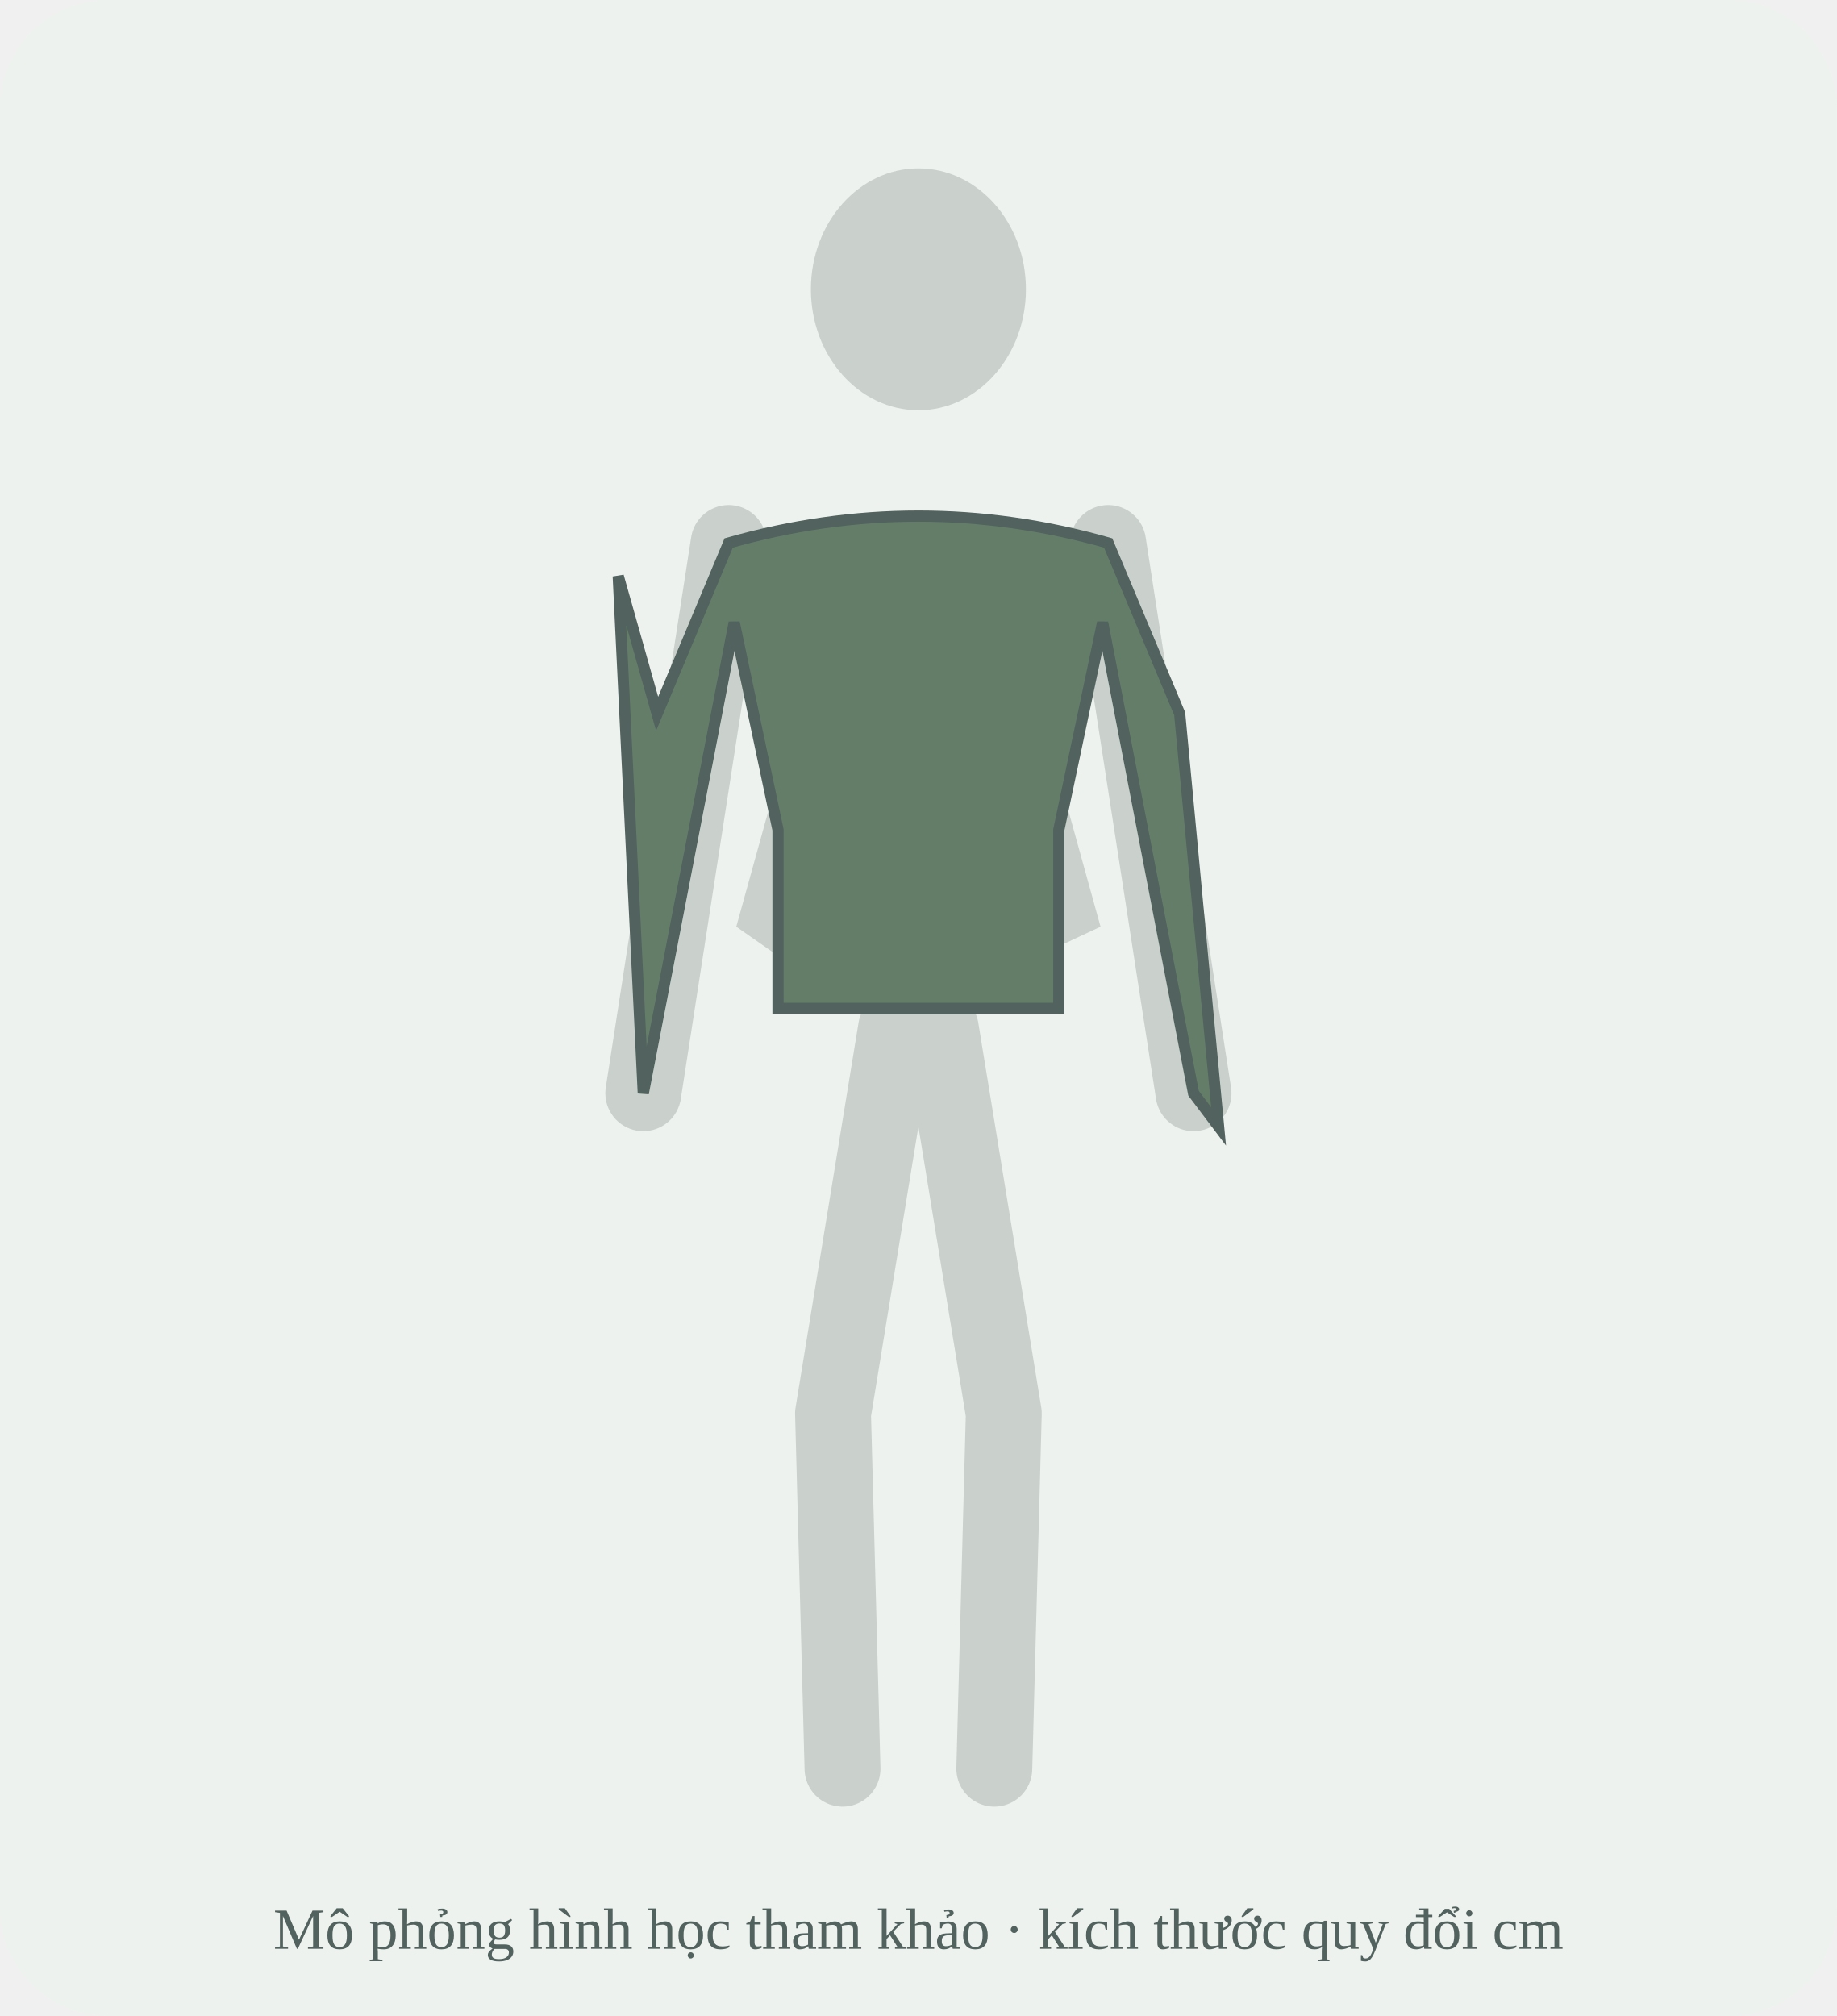
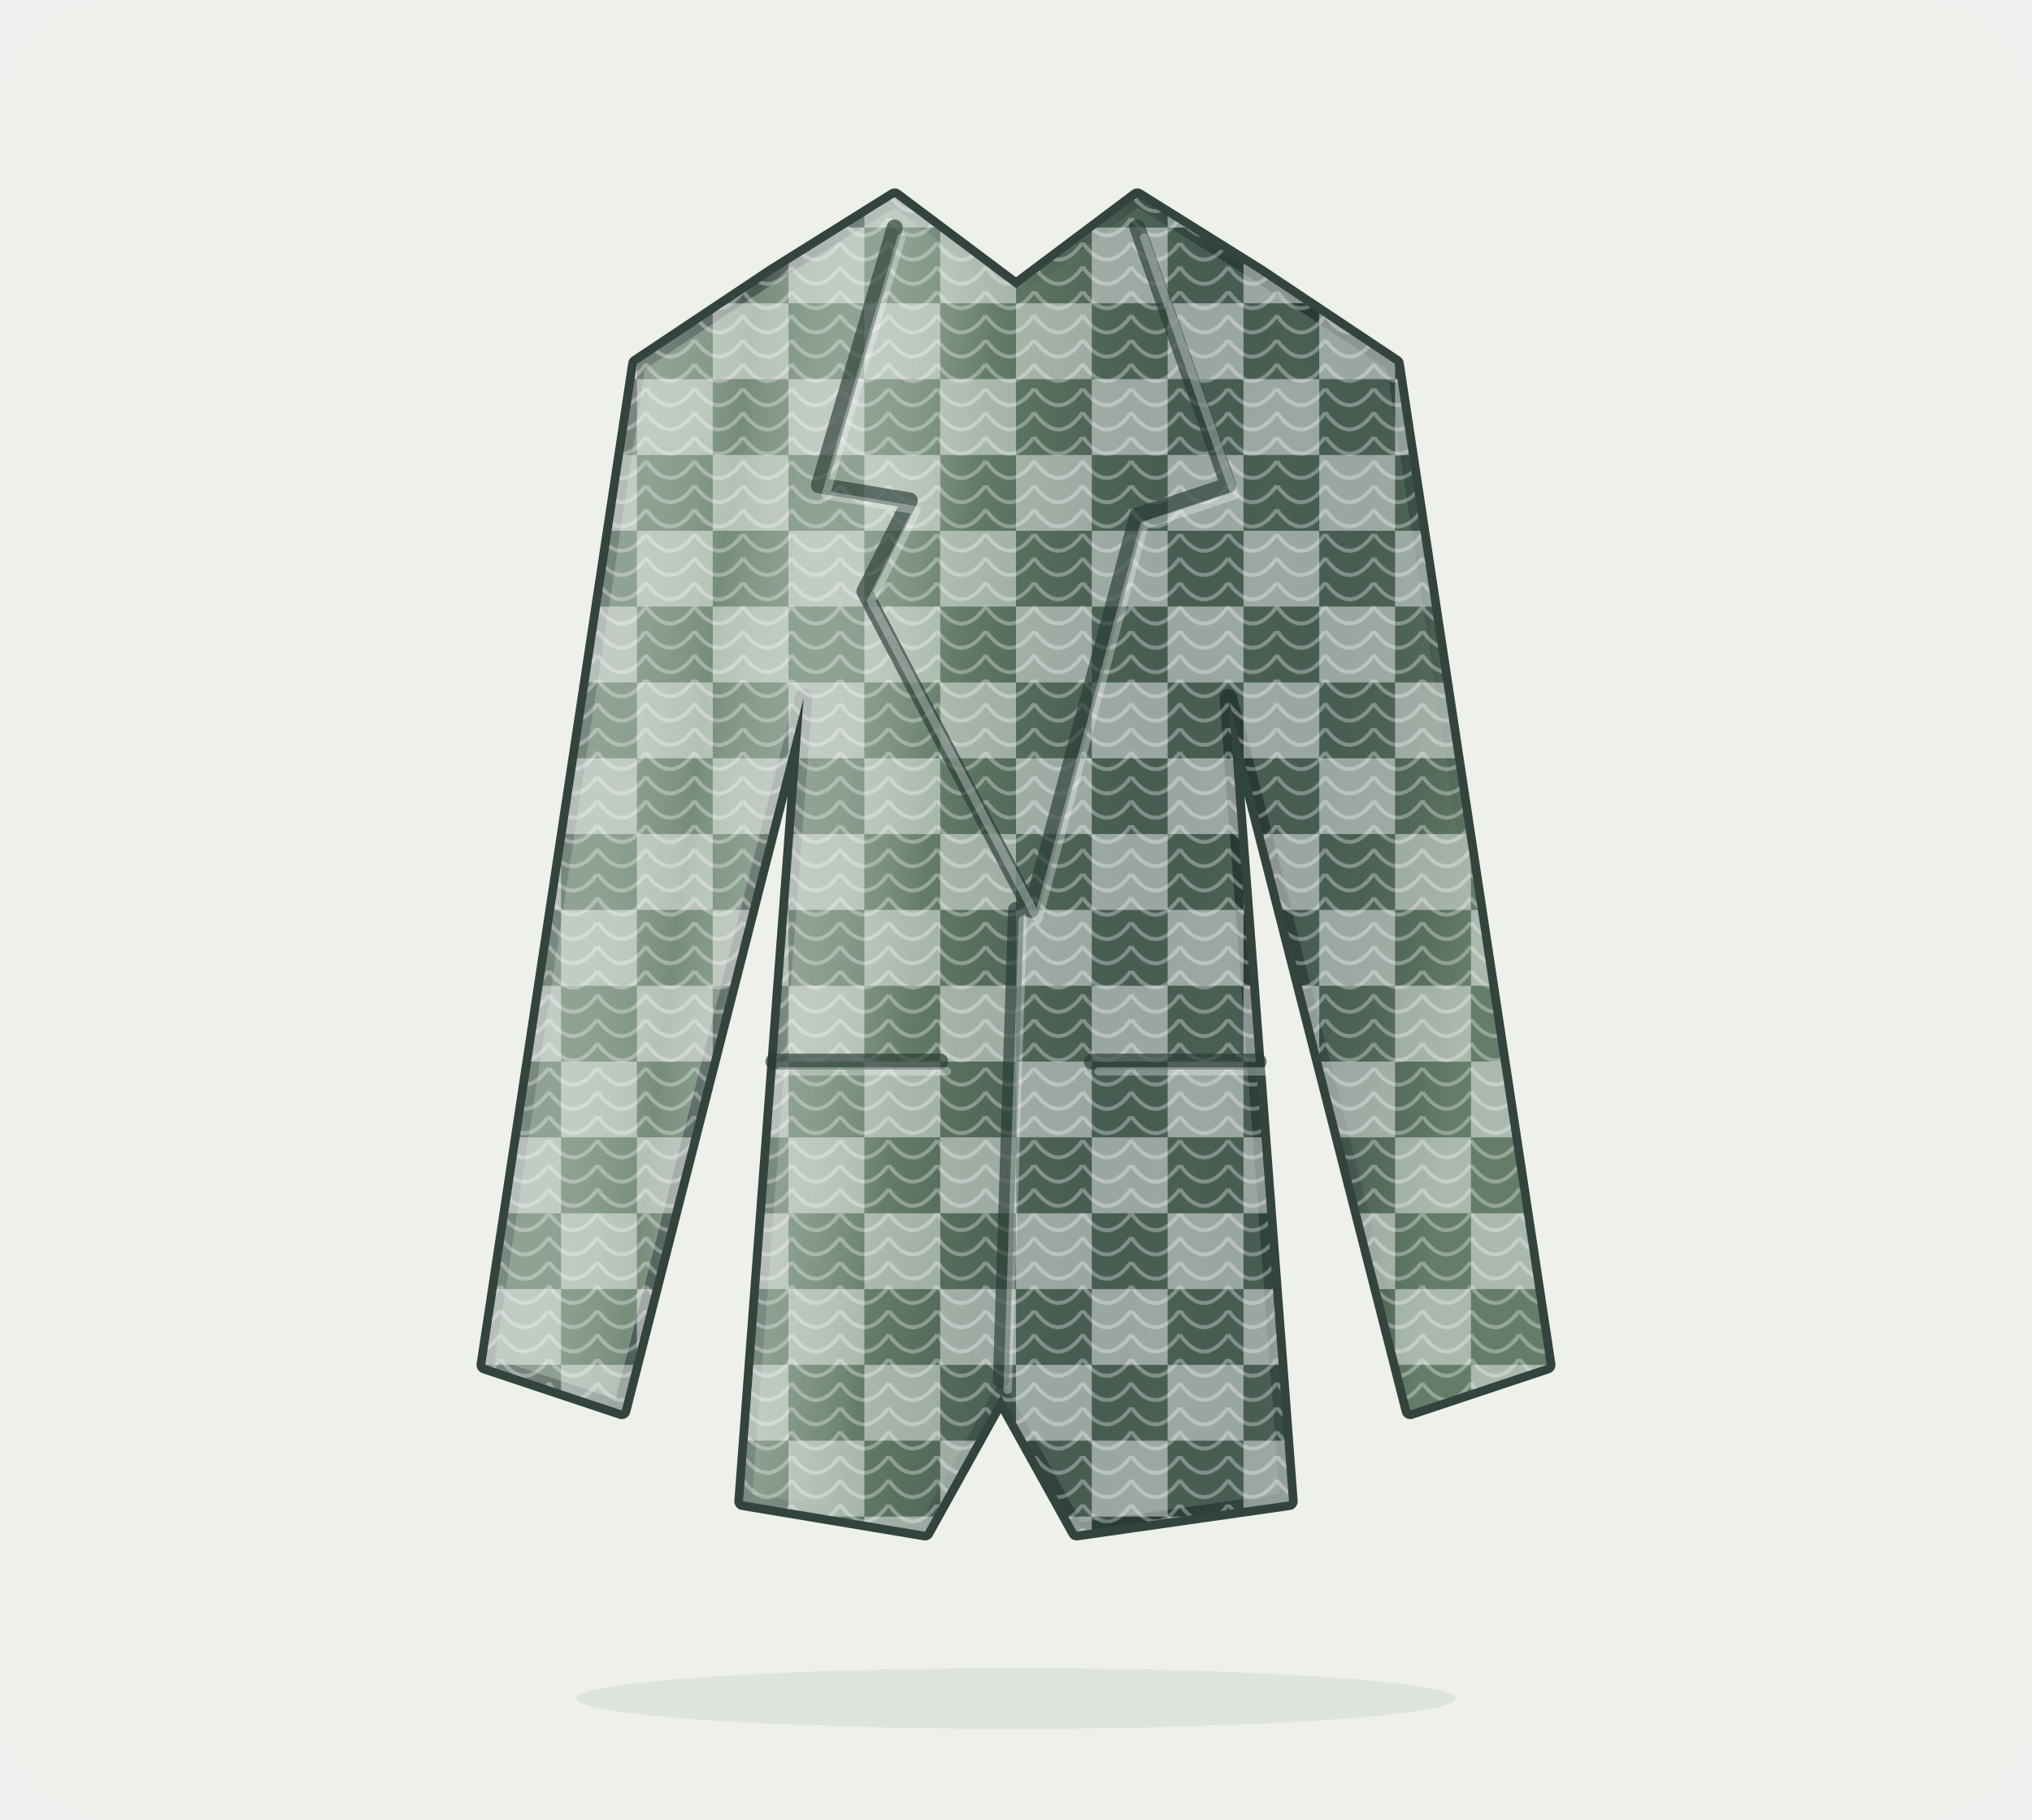
- <svg xmlns="http://www.w3.org/2000/svg" data-garment-id="tpl-outerwear-2" data-garment-category="outerwear" viewBox="0 0 410 450" role="img" aria-label="Ma-nơ-canh và trang phục minh họa theo số đo cm">
+ <svg xmlns="http://www.w3.org/2000/svg" viewBox="-17 0 134 120" data-garment-id="tpl-outerwear-2" data-garment-category="outerwear" role="img">
  <defs>
-     <pattern id="ws-stripe" width="12" height="12" patternUnits="userSpaceOnUse">
-       <path d="M0 0V12" stroke="#fff" stroke-opacity=".55" stroke-width="3" />
+     <linearGradient id="fabric-tpl-outerwear-2-light" x1="0" y1=".2" x2=".96" y2=".35">
+       <stop stop-color="#647d69" />
+       <stop offset=".24" stop-color="white" stop-opacity="0.12" />
+       <stop offset=".47" stop-color="#647d69" />
+       <stop offset=".76" stop-color="#18272c" stop-opacity=".34" />
+       <stop offset="1" stop-color="#647d69" />
+     </linearGradient>
+     <pattern id="fabric-tpl-outerwear-2-print" width="10" height="10" patternUnits="userSpaceOnUse">
+       <path d="M0 0h5v5H0Zm5 5h5v5H5Z" fill="white" />
    </pattern>
-     <pattern id="ws-check" width="18" height="18" patternUnits="userSpaceOnUse">
-       <path d="M0 0H18M0 0V18" stroke="#fff" stroke-opacity=".45" stroke-width="2" />
-     </pattern>
-     <pattern id="ws-dot" width="14" height="14" patternUnits="userSpaceOnUse">
-       <circle cx="4" cy="4" r="2" fill="#fff" fill-opacity=".7" />
-     </pattern>
-     <pattern id="ws-wave" width="24" height="14" patternUnits="userSpaceOnUse">
-       <path d="M0 7Q6 0 12 7T24 7" fill="none" stroke="#fff" stroke-opacity=".6" stroke-width="2" />
+     <pattern id="fabric-tpl-outerwear-2-weave" width="3.2" height="3.2" viewBox="0 0 10 10" patternUnits="userSpaceOnUse">
+       <path d="M0 0q5 7 10 0M0 5q5 7 10 0" fill="none" stroke="white" stroke-width="0.8" />
    </pattern>
  </defs>
-   <rect width="410" height="450" rx="24" fill="#eef2ef" />
-   <g transform="">
-     <g fill="#b9c1bd" opacity=".68">
-       <ellipse cx="205" cy="64.579" rx="24" ry="27" />
-       <path d="M 189.16 121.2 L 162.647 121.2 L 166.882 130.958 L 173.659 173.243 L 164.341 206.855 L 197 229.624 L 191 394.8 L 180 394.8 L 197 229.624 L 245.659 206.855 L 236.341 173.243 L 243.118 130.958 L 247.353 121.2 L 220.84 121.2 Z" />
-       <path d="M 162.647 121.2 L 143.588 244.024 M 247.353 121.2 L 266.412 244.024 M 200 229.624 L 185.941 315.515 L 188.059 394.8 M 210 229.624 L 224.059 315.515 L 221.941 394.8" fill="none" stroke="#b9c1bd" stroke-width="16.941" stroke-linecap="round" stroke-linejoin="round" />
-     </g>
+   <rect x="-17" width="134" height="120" rx="8" fill="#edf1e9" />
+   <ellipse cx="50" cy="112" rx="29" ry="2" fill="#abb9ab" opacity=".23" />
+   <g transform="translate(50 60) scale(1 1) translate(-50 -60)" stroke-linejoin="round" stroke-linecap="round">
+     <path data-garment="tpl-outerwear-2" data-region="main" d="M34 18 42 13 50 19 58 13 66 18 75 24 85 90 76 93 64 46 68 99 54 101 49 92 44 101 32 99 36 46 24 93 15 90 25 24Z" fill-rule="evenodd" fill="#647d69" stroke="#33433d" stroke-width="1.15" />
+     <path d="M34 18 42 13 50 19 58 13 66 18 75 24 85 90 76 93 64 46 68 99 54 101 49 92 44 101 32 99 36 46 24 93 15 90 25 24Z" fill-rule="evenodd" fill="url(#fabric-tpl-outerwear-2-light)" opacity="1" />
+     <path d="M34 18 42 13 50 19 58 13 66 18 75 24 85 90 76 93 64 46 68 99 54 101 49 92 44 101 32 99 36 46 24 93 15 90 25 24Z" fill-rule="evenodd" fill="url(#fabric-tpl-outerwear-2-weave)" opacity="0.32" />
+     <path d="M34 18 42 13 50 19 58 13 66 18 75 24 85 90 76 93 64 46 68 99 54 101 49 92 44 101 32 99 36 46 24 93 15 90 25 24Z" fill-rule="evenodd" fill="url(#fabric-tpl-outerwear-2-print)" opacity="0.45" />
+     <path d="M42 15 37 32 43 33 40 39 51 60 58 34 64 32 58 15M50 60 49 91M34 70H45M55 70H66" fill="none" stroke="#263b32" opacity=".65" stroke-width="1.05" />
+     <path d="M42 15 37 32 43 33 40 39 51 60 58 34 64 32 58 15M50 60 49 91M34 70H45M55 70H66" transform="translate(.45 .65)" fill="none" stroke="#fff" opacity=".32" stroke-width=".55" />
  </g>
-   <g transform="">
-     <g>
-       <path data-garment="tpl-outerwear-2" data-region="main" d="M 162.647 121.2 Q 205 109.2 247.353 121.2 L 263.32 159.318 L 272 251.435 L 266.412 244.024 L 246.118 138.958 L 236.341 185.243 L 236.341 225.083 L 173.659 225.083 L 173.659 185.243 L 163.882 138.958 L 143.588 244.024 L 138 128.612 L 146.68 159.318 Z" fill="#647d69" stroke="#52625e" stroke-width="2.5" vector-effect="non-scaling-stroke" />
-     </g>
-   </g>
-   <text x="205" y="435" text-anchor="middle" fill="#52625e" font-size="13">Mô phỏng hình học tham khảo · kích thước quy đổi cm</text>
</svg>
